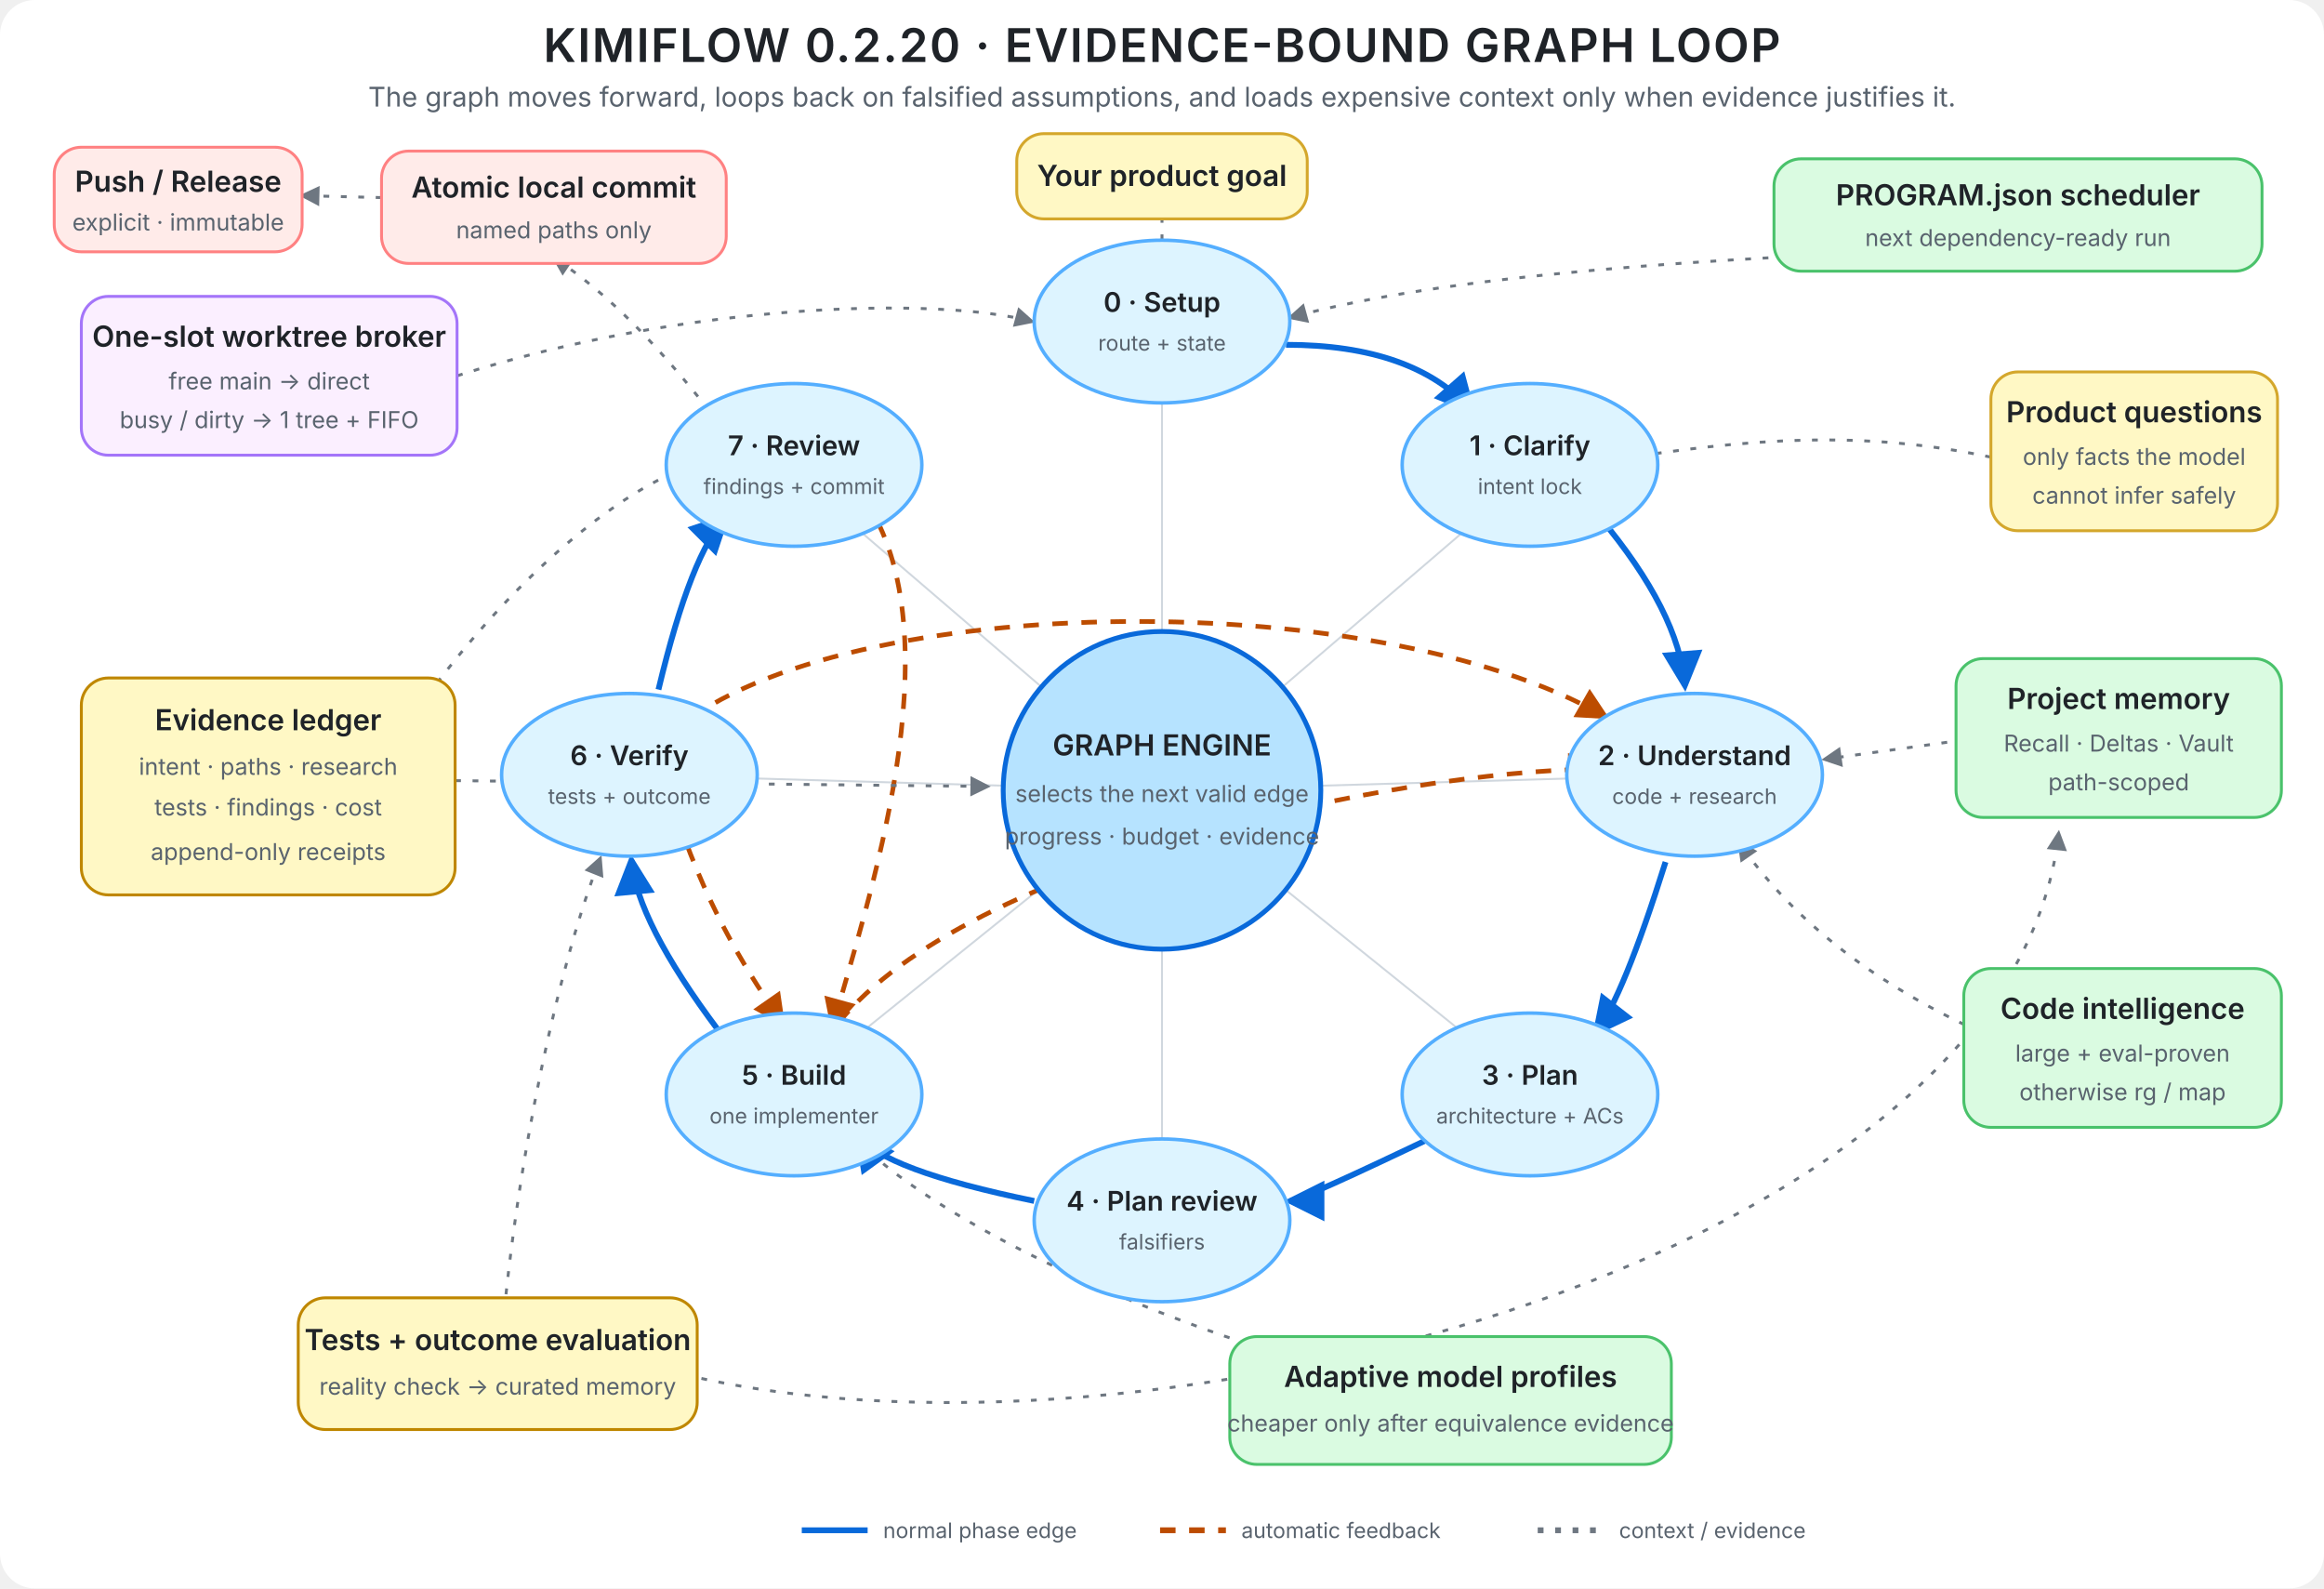
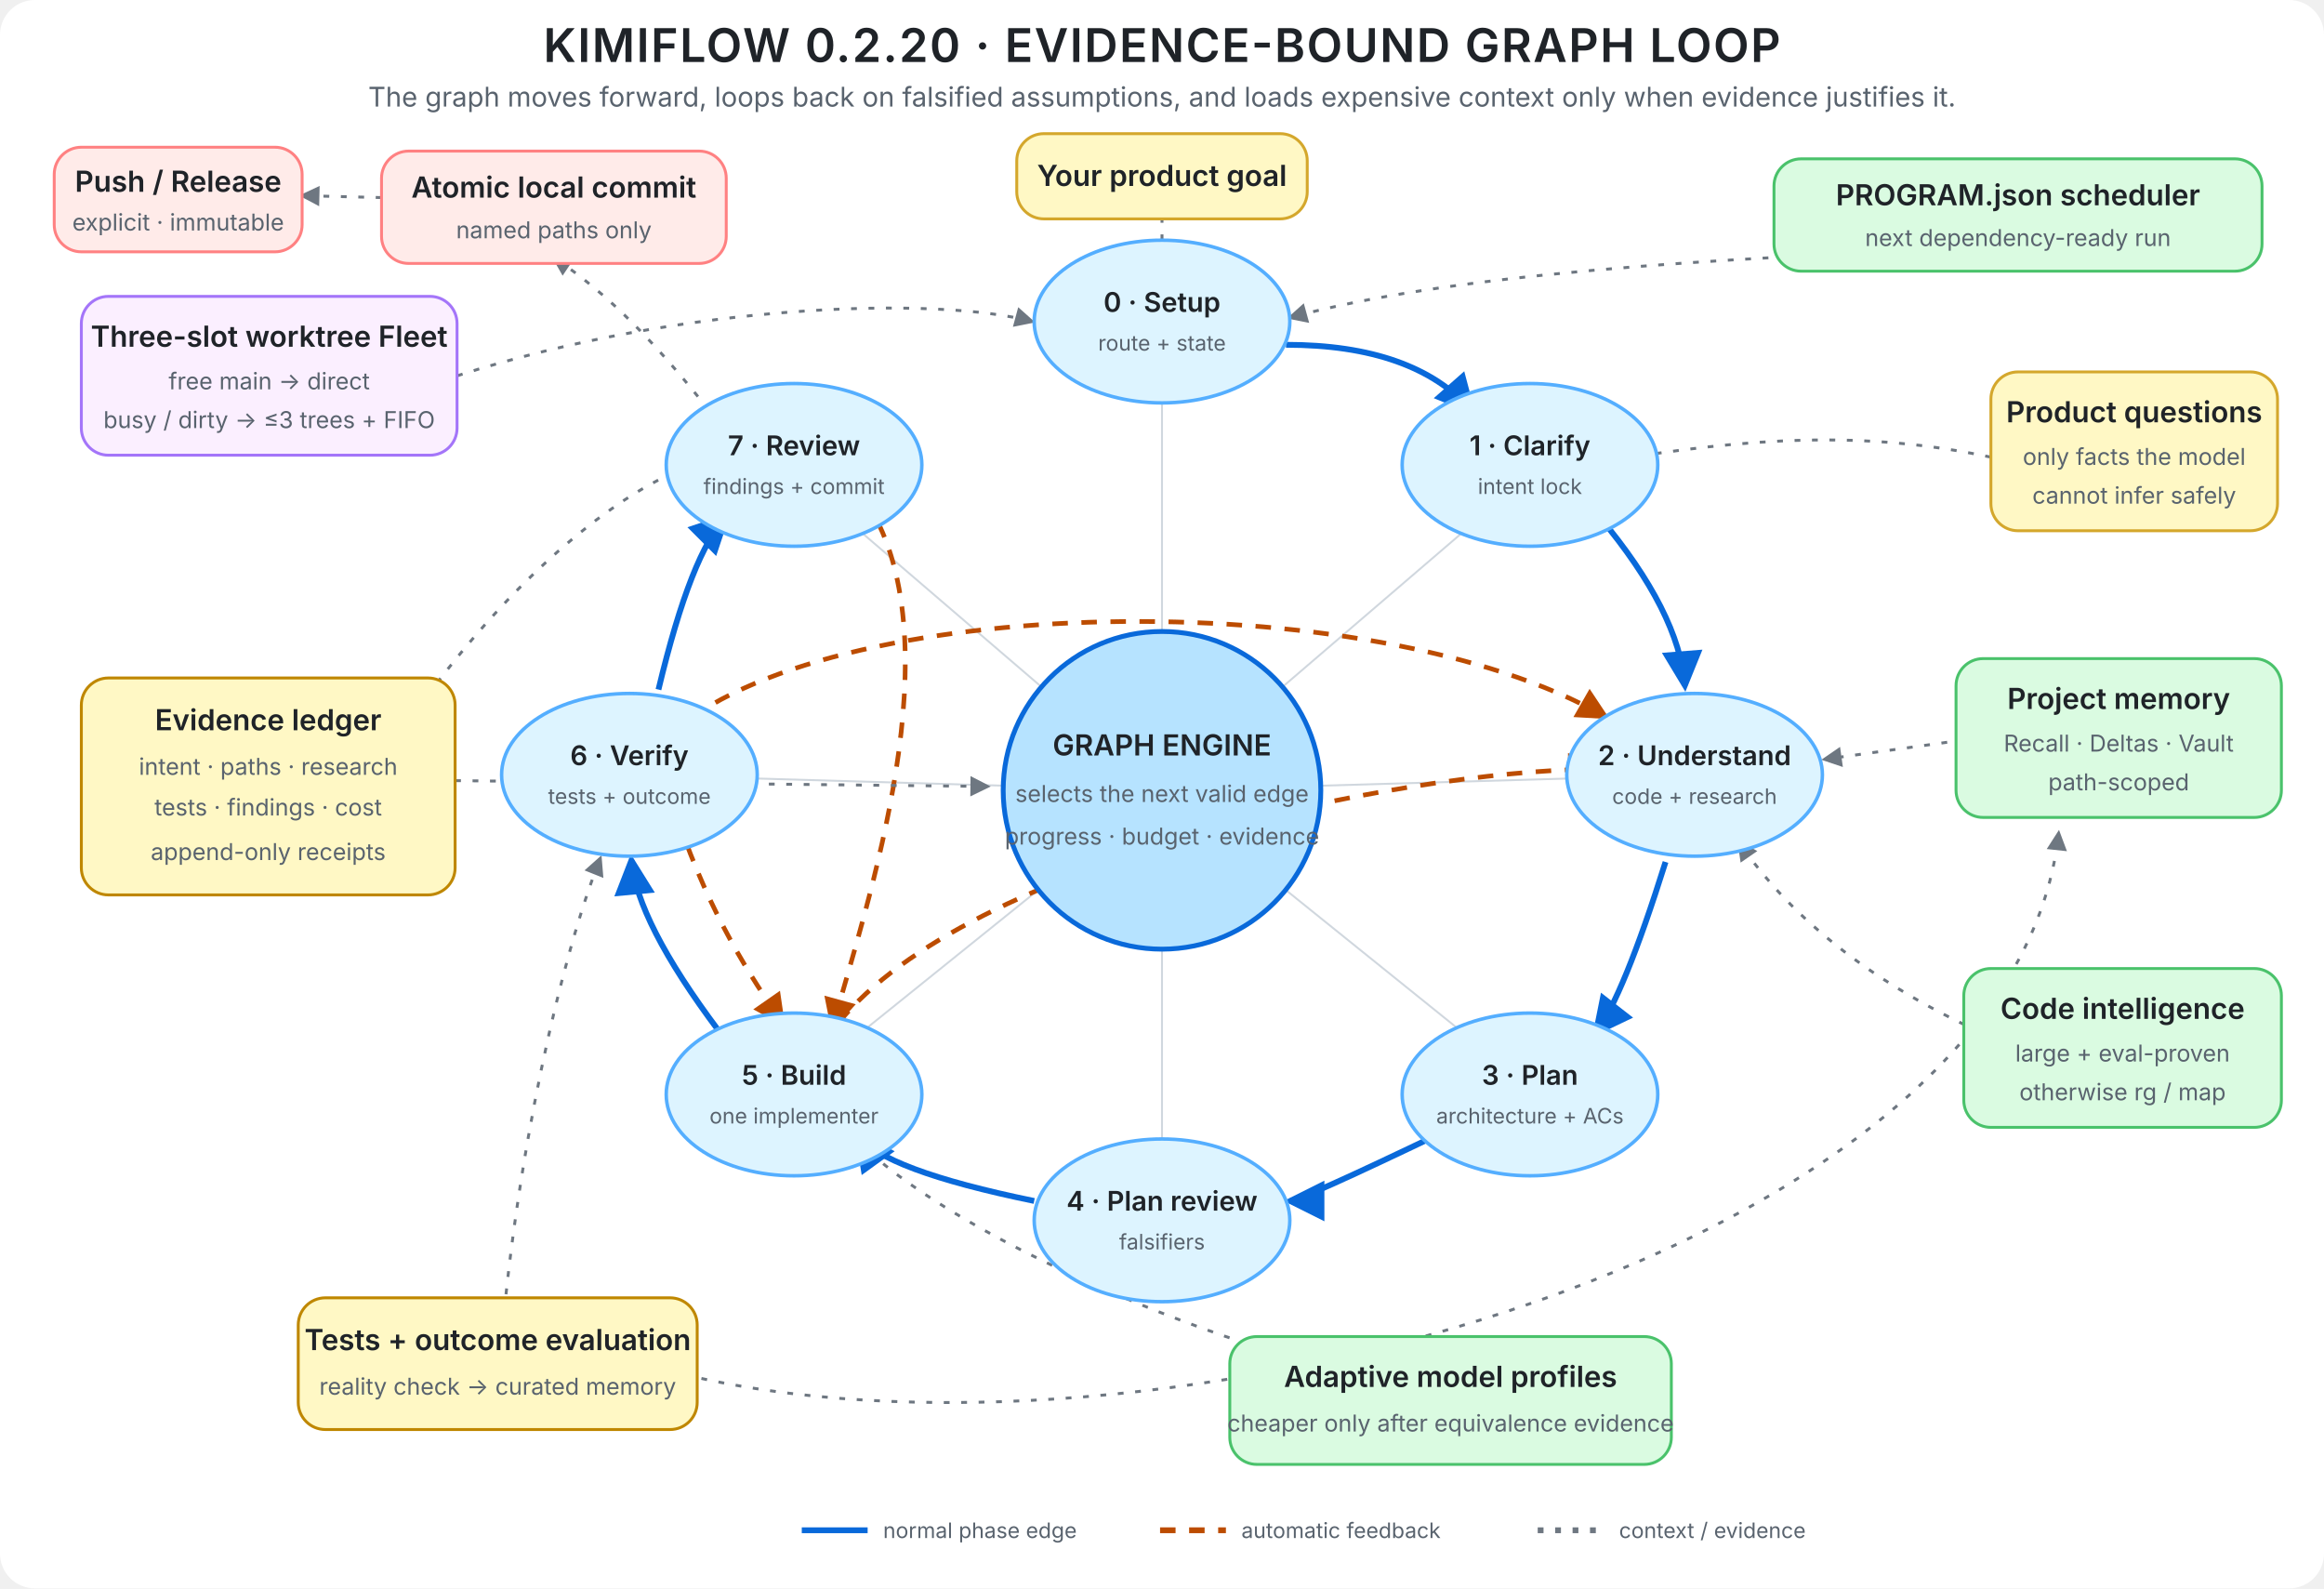
<svg xmlns="http://www.w3.org/2000/svg" width="1200" height="820" viewBox="0 0 1200 820" role="img" aria-labelledby="title desc">
  <style>
    text { font-family: -apple-system, BlinkMacSystemFont, "Segoe UI", sans-serif; fill: #1f2328; }
    .title { font-size: 24px; font-weight: 600; letter-spacing: .8px; }
    .subtitle { font-size: 14px; fill: #59636e; }
    .node-title { font-size: 15px; font-weight: 600; }
    .node-sub { font-size: 12px; fill: #59636e; }
    .phase-label { font-size: 14px; font-weight: 600; }
    .phase-sub { font-size: 11px; fill: #59636e; }
    .edge-label { font-size: 11px; fill: #59636e; }
    .background { fill: #ffffff; }
    .node { fill: #f6f8fa; stroke: #d0d7de; stroke-width: 1.5; }
    .phase { fill: #ddf4ff; stroke: #54aeff; stroke-width: 1.8; }
    .controller { fill: #b6e3ff; stroke: #0969da; stroke-width: 2.5; }
    .user { fill: #fff8c5; stroke: #d4a72c; }
    .workspace { fill: #fbefff; stroke: #a475f9; }
    .intelligence { fill: #dafbe1; stroke: #4ac26b; }
    .evidence { fill: #fff8c5; stroke: #bf8700; }
    .output { fill: #ffebe9; stroke: #ff8182; }
    .spoke { fill: none; stroke: #d0d7de; stroke-width: 1; }
    .sequence { fill: none; stroke: #0969da; stroke-width: 3; marker-end: url(#arrow-blue); }
    .feedback { fill: none; stroke: #bc4c00; stroke-width: 2.4; stroke-dasharray: 8 7; marker-end: url(#arrow-orange); }
    .context { fill: none; stroke: #6e7781; stroke-width: 1.5; stroke-dasharray: 3 6; marker-end: url(#arrow-gray); }
    .legend-line { fill: none; stroke-width: 3; }
    @media (prefers-color-scheme: dark) {
      .background { fill: #0d1117; }
      text { fill: #f0f6fc; }
      .subtitle, .node-sub, .phase-sub, .edge-label { fill: #9198a1; }
      .node { fill: #161b22; stroke: #3d444d; }
      .phase { fill: #0d2847; stroke: #2f81f7; }
      .controller { fill: #0d419d; stroke: #58a6ff; }
      .user, .evidence { fill: #341a00; stroke: #d29922; }
      .workspace { fill: #2a1b3d; stroke: #a371f7; }
      .intelligence { fill: #12261e; stroke: #3fb950; }
      .output { fill: #3b1219; stroke: #f85149; }
      .spoke { stroke: #30363d; }
      .sequence { stroke: #58a6ff; }
      .feedback { stroke: #f0883e; }
      .context { stroke: #8b949e; }
    }
  </style>
  <defs>
    <marker id="arrow-blue" viewBox="0 0 10 10" refX="8.5" refY="5" markerWidth="7" markerHeight="7" orient="auto">
      <path d="M0 0L10 5L0 10Z" fill="#0969da" />
    </marker>
    <marker id="arrow-orange" viewBox="0 0 10 10" refX="8.5" refY="5" markerWidth="7" markerHeight="7" orient="auto">
      <path d="M0 0L10 5L0 10Z" fill="#bc4c00" />
    </marker>
    <marker id="arrow-gray" viewBox="0 0 10 10" refX="8.5" refY="5" markerWidth="7" markerHeight="7" orient="auto">
      <path d="M0 0L10 5L0 10Z" fill="#6e7781" />
    </marker>
  </defs>
  <rect class="background" width="1200" height="820" rx="18" />
  <text class="title" x="600" y="32" text-anchor="middle">KIMIFLOW 0.2.20 · EVIDENCE-BOUND GRAPH LOOP</text>
  <text class="subtitle" x="600" y="55" text-anchor="middle">The graph moves forward, loops back on falsified assumptions, and loads expensive context only when evidence justifies it.</text>
  <g aria-hidden="true">
    <path class="spoke" d="M600 408L600 190" />
    <path class="spoke" d="M600 408L790 245" />
    <path class="spoke" d="M600 408L875 400" />
    <path class="spoke" d="M600 408L795 565" />
    <path class="spoke" d="M600 408L600 630" />
    <path class="spoke" d="M600 408L405 565" />
    <path class="spoke" d="M600 408L325 400" />
    <path class="spoke" d="M600 408L410 245" />
    <path class="sequence" d="M664 178Q730 178 760 212" />
    <path class="sequence" d="M826 267Q867 316 870 354" />
    <path class="sequence" d="M860 445Q838 515 824 533" />
    <path class="sequence" d="M744 585Q671 620 666 620" />
    <path class="sequence" d="M534 620Q456 604 443 586" />
    <path class="sequence" d="M371 532Q329 476 326 444" />
    <path class="sequence" d="M340 356Q357 285 375 267" />
    <path class="feedback" d="M433 528C500 445 720 398 824 397" />
    <path class="feedback" d="M345 380C425 306 707 300 829 370" />
    <path class="feedback" d="M446 257C495 329 447 468 430 530" />
    <path class="feedback" d="M350 423C367 473 388 505 404 528" />
    <path class="context" d="M600 112L600 142" />
    <path class="context" d="M1030 128C880 133 746 142 666 164" />
    <path class="context" d="M236 194C355 156 485 153 533 166" />
    <path class="context" d="M1028 236C962 222 903 226 830 238" />
    <path class="context" d="M1050 377L942 392" />
    <path class="context" d="M1039 540C954 505 916 461 898 435" />
    <path class="context" d="M748 720C628 700 487 635 442 588" />
    <path class="context" d="M258 704C266 597 290 493 310 443" />
    <path class="context" d="M336 705C570 773 1039 654 1063 430" />
    <path class="context" d="M235 403L510 406" />
    <path class="context" d="M215 367C270 290 331 245 366 238" />
    <path class="context" d="M377 226C340 177 313 151 286 133" />
    <path class="context" d="M197 102L156 101" />
  </g>
  <g>
    <rect class="node output" x="28" y="76" width="128" height="54" rx="14" />
    <text class="node-title" x="92" y="99" text-anchor="middle">Push / Release</text>
    <text class="node-sub" x="92" y="119" text-anchor="middle">explicit · immutable</text>
    <rect class="node output" x="197" y="78" width="178" height="58" rx="14" />
    <text class="node-title" x="286" y="102" text-anchor="middle">Atomic local commit</text>
    <text class="node-sub" x="286" y="123" text-anchor="middle">named paths only</text>
    <rect class="node user" x="525" y="69" width="150" height="44" rx="14" />
    <text class="node-title" x="600" y="96" text-anchor="middle">Your product goal</text>
    <rect class="node intelligence" x="916" y="82" width="252" height="58" rx="14" />
    <text class="node-title" x="1042" y="106" text-anchor="middle">PROGRAM.json scheduler</text>
    <text class="node-sub" x="1042" y="127" text-anchor="middle">next dependency-ready run</text>
    <rect class="node workspace" x="42" y="153" width="194" height="82" rx="14" />
-     <text class="node-title" x="139" y="179" text-anchor="middle">One-slot worktree broker</text>
+     <text class="node-title" x="139" y="179" text-anchor="middle">Three-slot worktree Fleet</text>
    <text class="node-sub" x="139" y="201" text-anchor="middle">free main → direct</text>
-     <text class="node-sub" x="139" y="221" text-anchor="middle">busy / dirty → 1 tree + FIFO</text>
+     <text class="node-sub" x="139" y="221" text-anchor="middle">busy / dirty → ≤3 trees + FIFO</text>
    <rect class="node user" x="1028" y="192" width="148" height="82" rx="14" />
    <text class="node-title" x="1102" y="218" text-anchor="middle">Product questions</text>
    <text class="node-sub" x="1102" y="240" text-anchor="middle">only facts the model</text>
    <text class="node-sub" x="1102" y="260" text-anchor="middle">cannot infer safely</text>
    <rect class="node intelligence" x="1010" y="340" width="168" height="82" rx="14" />
    <text class="node-title" x="1094" y="366" text-anchor="middle">Project memory</text>
    <text class="node-sub" x="1094" y="388" text-anchor="middle">Recall · Deltas · Vault</text>
    <text class="node-sub" x="1094" y="408" text-anchor="middle">path-scoped</text>
    <rect class="node intelligence" x="1014" y="500" width="164" height="82" rx="14" />
    <text class="node-title" x="1096" y="526" text-anchor="middle">Code intelligence</text>
    <text class="node-sub" x="1096" y="548" text-anchor="middle">large + eval-proven</text>
    <text class="node-sub" x="1096" y="568" text-anchor="middle">otherwise rg / map</text>
    <rect class="node intelligence" x="635" y="690" width="228" height="66" rx="14" />
    <text class="node-title" x="749" y="716" text-anchor="middle">Adaptive model profiles</text>
    <text class="node-sub" x="749" y="739" text-anchor="middle">cheaper only after equivalence evidence</text>
    <rect class="node evidence" x="154" y="670" width="206" height="68" rx="14" />
    <text class="node-title" x="257" y="697" text-anchor="middle">Tests + outcome evaluation</text>
    <text class="node-sub" x="257" y="720" text-anchor="middle">reality check → curated memory</text>
    <rect class="node evidence" x="42" y="350" width="193" height="112" rx="14" />
    <text class="node-title" x="138.5" y="377" text-anchor="middle">Evidence ledger</text>
    <text class="node-sub" x="138.5" y="400" text-anchor="middle">intent · paths · research</text>
    <text class="node-sub" x="138.5" y="421" text-anchor="middle">tests · findings · cost</text>
    <text class="node-sub" x="138.5" y="444" text-anchor="middle">append-only receipts</text>
  </g>
  <g>
    <circle class="controller" cx="600" cy="408" r="82" />
    <text class="node-title" x="600" y="390" text-anchor="middle">GRAPH ENGINE</text>
    <text class="node-sub" x="600" y="414" text-anchor="middle">selects the next valid edge</text>
    <text class="node-sub" x="600" y="436" text-anchor="middle">progress · budget · evidence</text>
    <ellipse class="phase" cx="600" cy="166" rx="66" ry="42" />
    <text class="phase-label" x="600" y="161" text-anchor="middle">0 · Setup</text>
    <text class="phase-sub" x="600" y="181" text-anchor="middle">route + state</text>
    <ellipse class="phase" cx="790" cy="240" rx="66" ry="42" />
    <text class="phase-label" x="790" y="235" text-anchor="middle">1 · Clarify</text>
    <text class="phase-sub" x="790" y="255" text-anchor="middle">intent lock</text>
    <ellipse class="phase" cx="875" cy="400" rx="66" ry="42" />
    <text class="phase-label" x="875" y="395" text-anchor="middle">2 · Understand</text>
    <text class="phase-sub" x="875" y="415" text-anchor="middle">code + research</text>
    <ellipse class="phase" cx="790" cy="565" rx="66" ry="42" />
    <text class="phase-label" x="790" y="560" text-anchor="middle">3 · Plan</text>
    <text class="phase-sub" x="790" y="580" text-anchor="middle">architecture + ACs</text>
    <ellipse class="phase" cx="600" cy="630" rx="66" ry="42" />
    <text class="phase-label" x="600" y="625" text-anchor="middle">4 · Plan review</text>
    <text class="phase-sub" x="600" y="645" text-anchor="middle">falsifiers</text>
    <ellipse class="phase" cx="410" cy="565" rx="66" ry="42" />
    <text class="phase-label" x="410" y="560" text-anchor="middle">5 · Build</text>
    <text class="phase-sub" x="410" y="580" text-anchor="middle">one implementer</text>
    <ellipse class="phase" cx="325" cy="400" rx="66" ry="42" />
    <text class="phase-label" x="325" y="395" text-anchor="middle">6 · Verify</text>
    <text class="phase-sub" x="325" y="415" text-anchor="middle">tests + outcome</text>
    <ellipse class="phase" cx="410" cy="240" rx="66" ry="42" />
    <text class="phase-label" x="410" y="235" text-anchor="middle">7 · Review</text>
    <text class="phase-sub" x="410" y="255" text-anchor="middle">findings + commit</text>
  </g>
  <g transform="translate(414 790)">
    <line class="legend-line" x1="0" y1="0" x2="34" y2="0" stroke="#0969da" />
    <text class="edge-label" x="42" y="4">normal phase edge</text>
    <line class="legend-line" x1="185" y1="0" x2="219" y2="0" stroke="#bc4c00" stroke-dasharray="8 7" />
    <text class="edge-label" x="227" y="4">automatic feedback</text>
    <line class="legend-line" x1="380" y1="0" x2="414" y2="0" stroke="#6e7781" stroke-dasharray="3 6" />
    <text class="edge-label" x="422" y="4">context / evidence</text>
  </g>
</svg>
